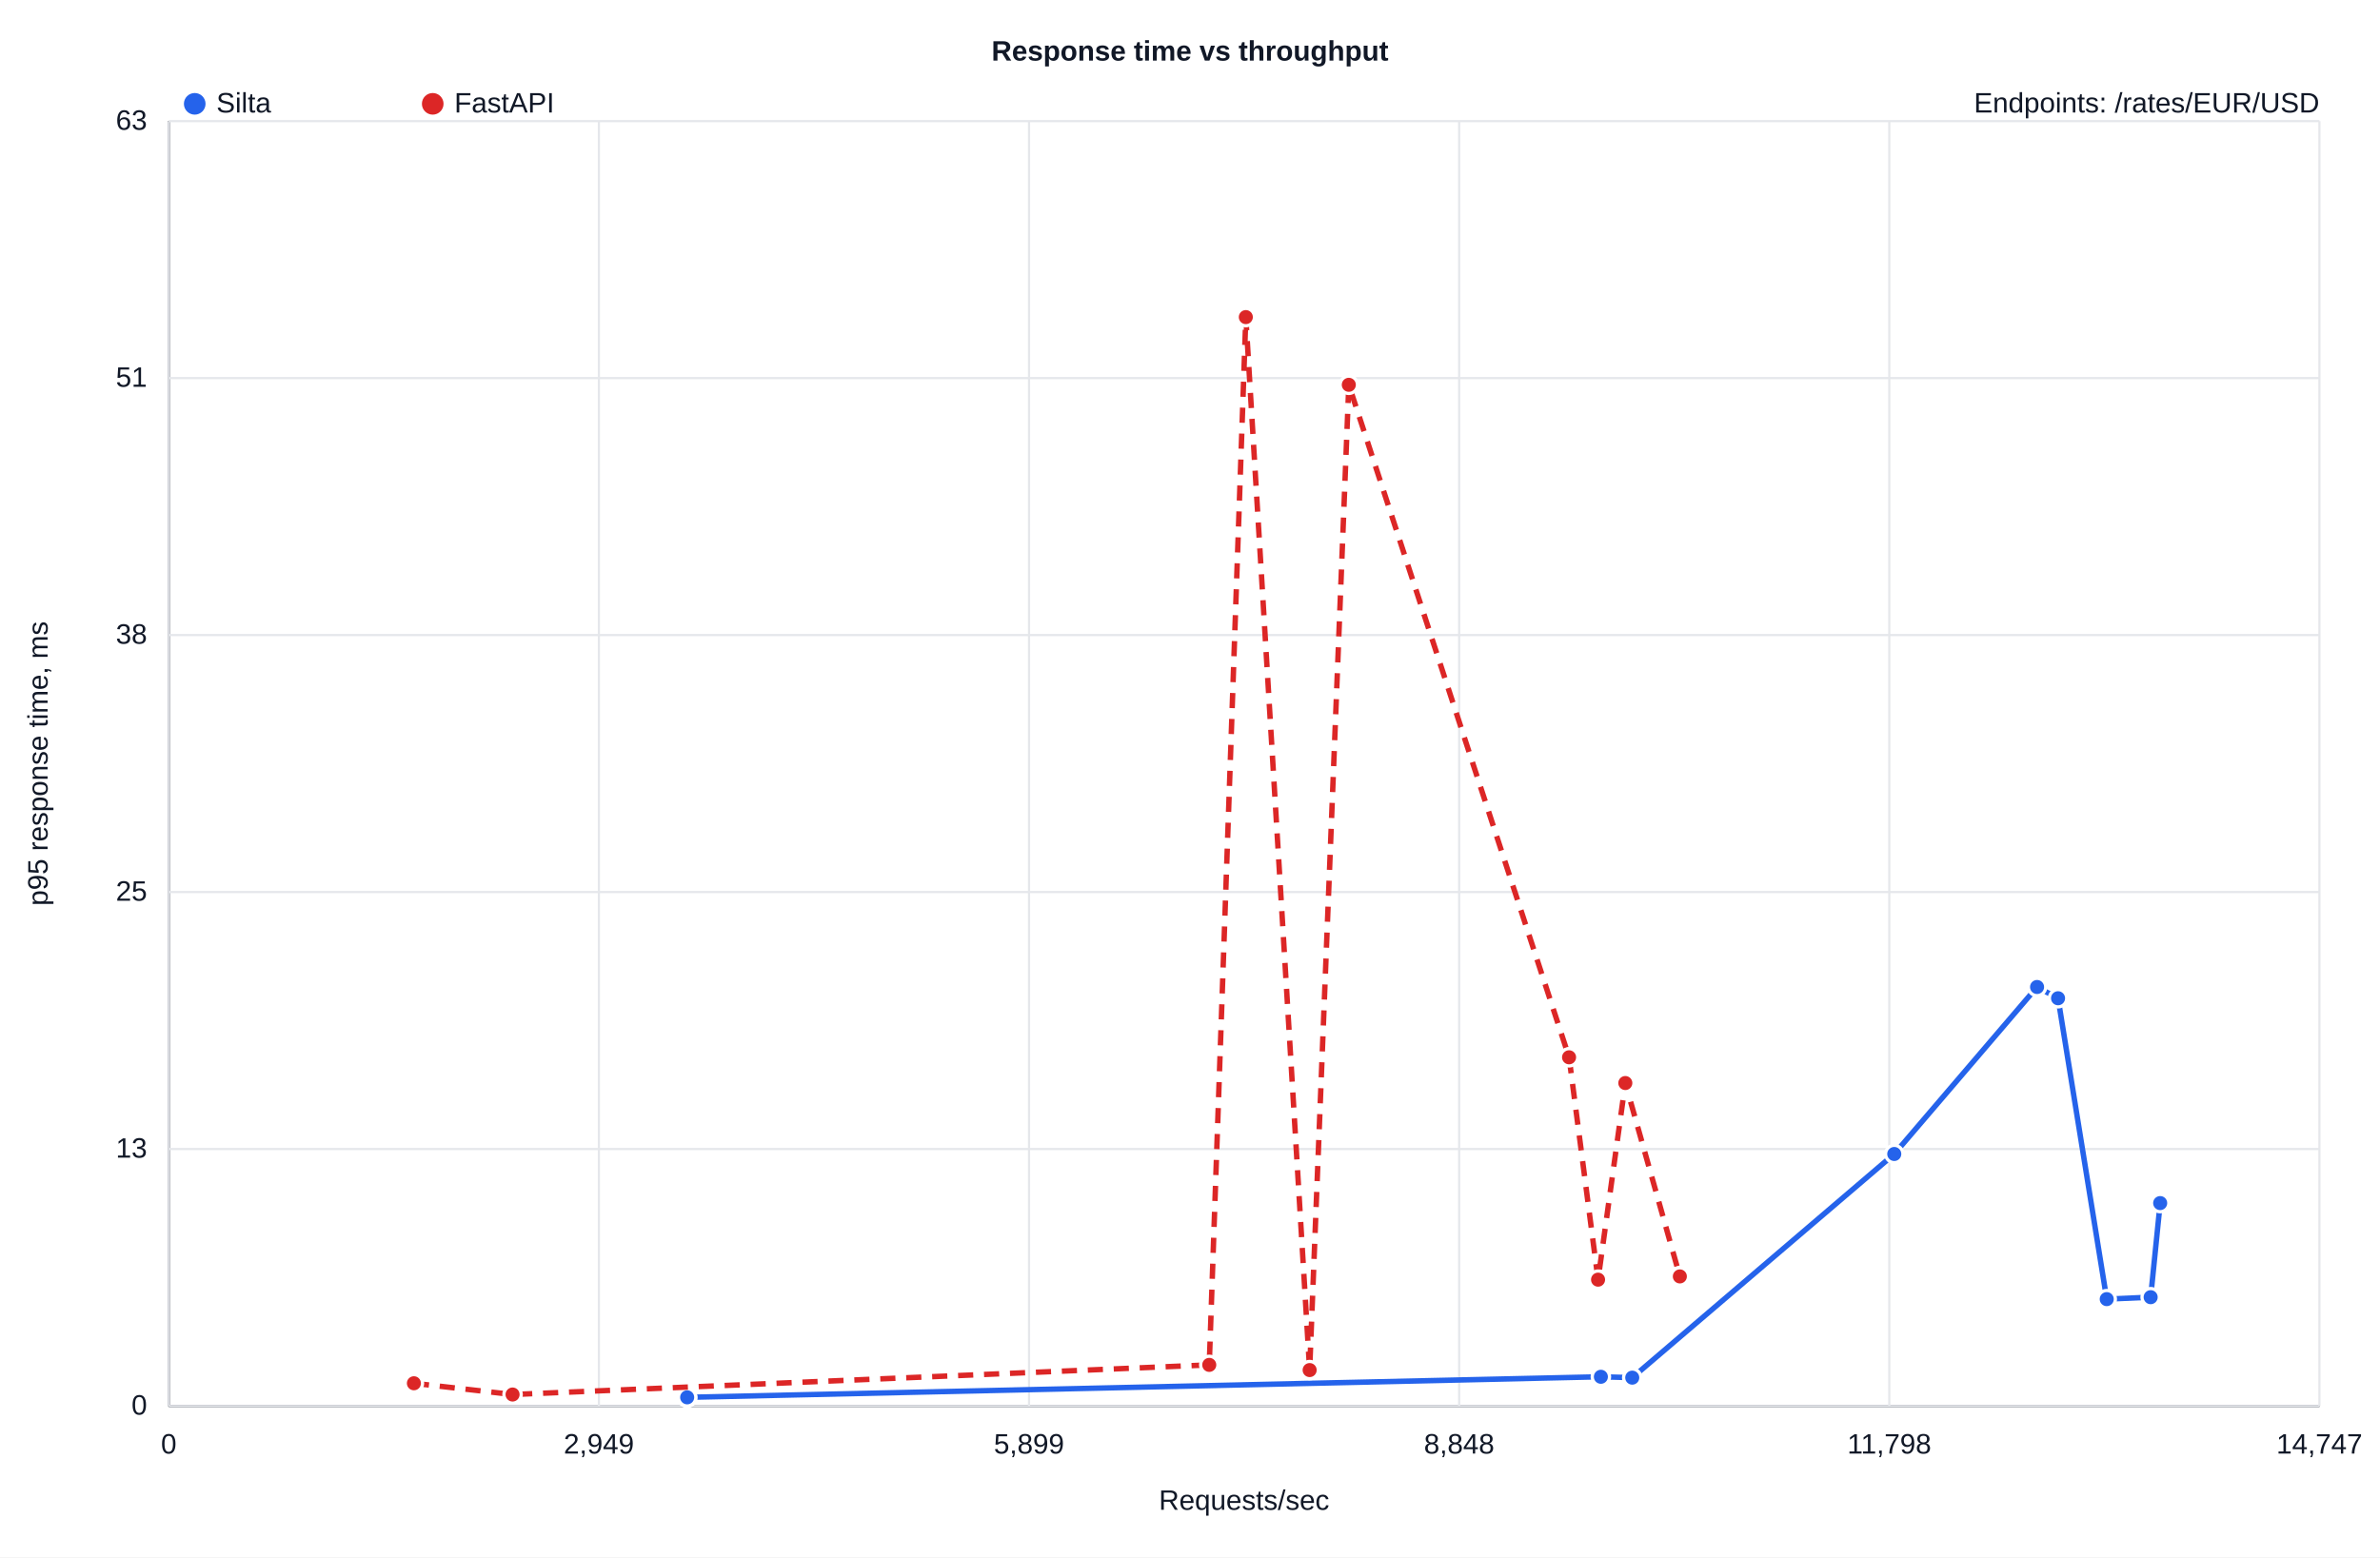
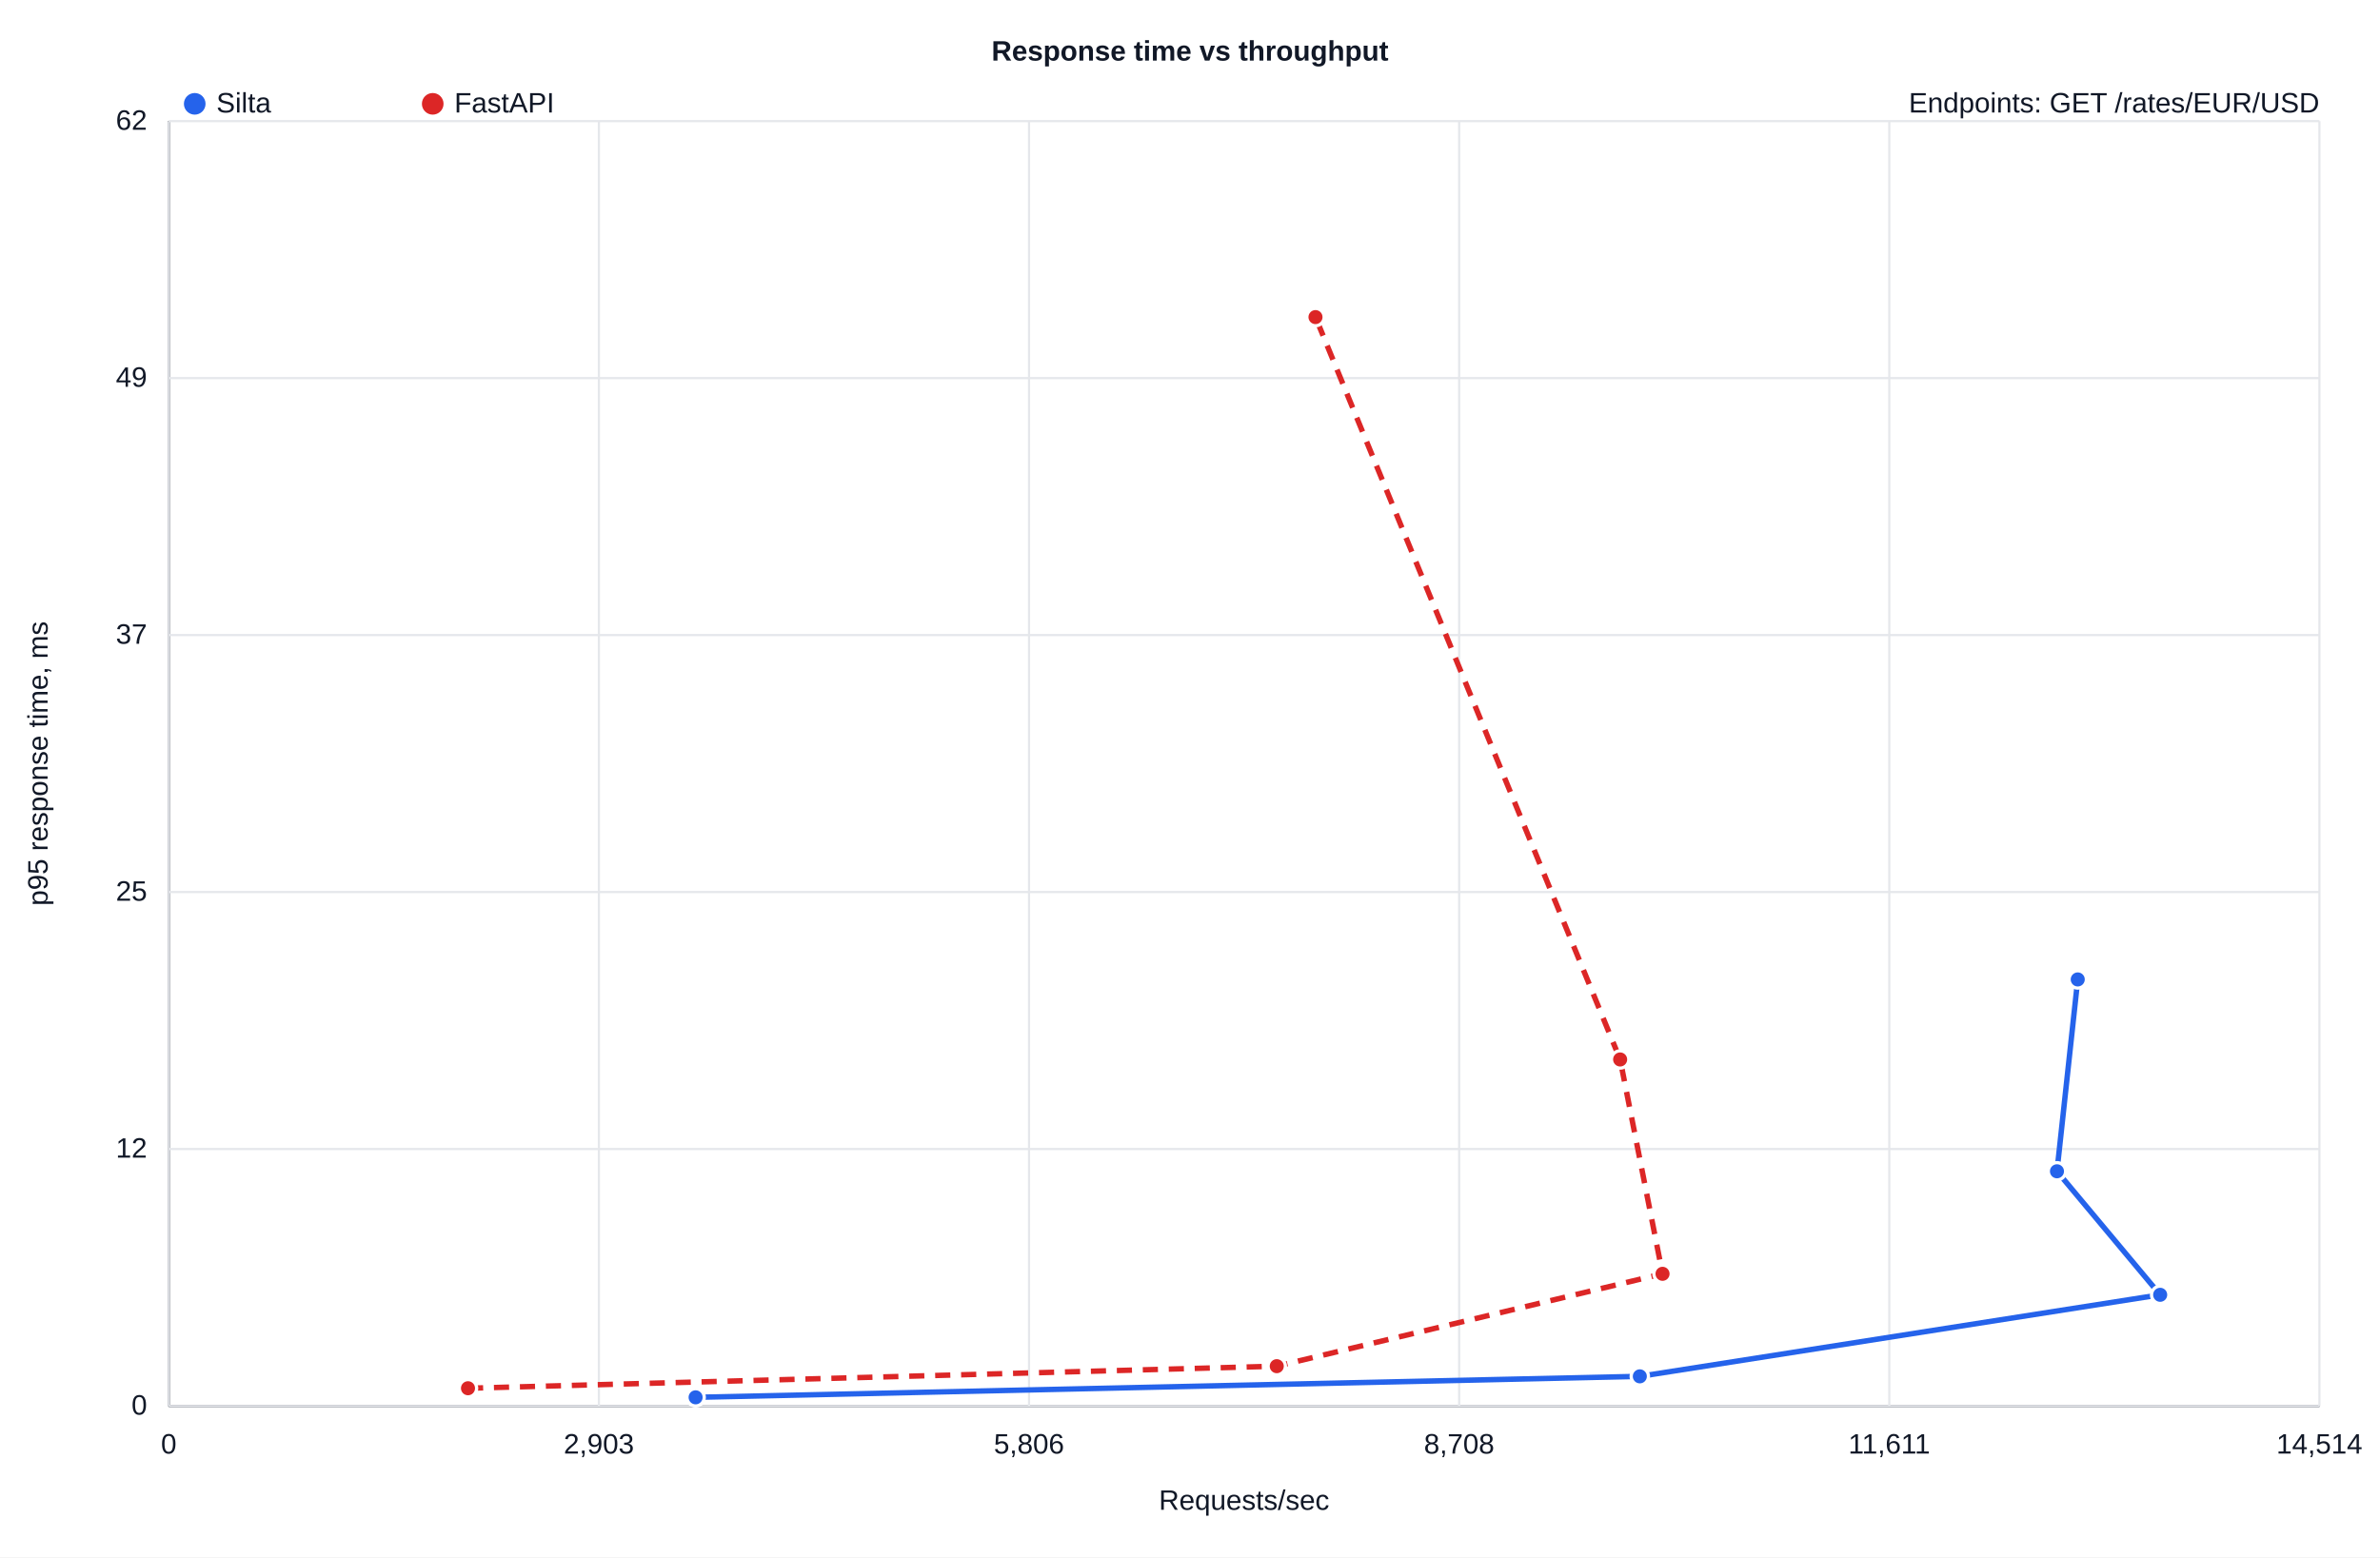
<svg xmlns="http://www.w3.org/2000/svg" viewBox="0 0 1100 720" width="1100" height="720">
  <rect width="100%" height="100%" fill="white" />
  <style>text{font-family:Arial,sans-serif;font-size:13px;fill:#111827}.axis{stroke:#111827;stroke-width:1}.grid{stroke:#e5e7eb;stroke-width:1}.series{fill:none;stroke-width:2.5}.point{stroke:white;stroke-width:1.5}</style>
  <text x="550.0" y="28" text-anchor="middle" font-size="18" font-weight="700">Response time vs throughput</text>
  <line class="axis" x1="78" y1="56" x2="78" y2="650" />
  <line class="axis" x1="78" y1="650" x2="1072" y2="650" />
  <text x="575.0" y="698" text-anchor="middle">Requests/sec</text>
  <text transform="translate(22 353.0) rotate(-90)" text-anchor="middle">p95 response time, ms</text>
  <line class="grid" x1="78" y1="650.0" x2="1072" y2="650.0" />
  <text x="68" y="654.0" text-anchor="end">0</text>
  <line class="grid" x1="78" y1="531.2" x2="1072" y2="531.2" />
-   <text x="68" y="535.2" text-anchor="end">13</text>
+   <text x="68" y="535.2" text-anchor="end">12</text>
  <line class="grid" x1="78" y1="412.4" x2="1072" y2="412.4" />
  <text x="68" y="416.4" text-anchor="end">25</text>
  <line class="grid" x1="78" y1="293.6" x2="1072" y2="293.6" />
-   <text x="68" y="297.6" text-anchor="end">38</text>
+   <text x="68" y="297.6" text-anchor="end">37</text>
  <line class="grid" x1="78" y1="174.8" x2="1072" y2="174.8" />
-   <text x="68" y="178.8" text-anchor="end">51</text>
+   <text x="68" y="178.8" text-anchor="end">49</text>
  <line class="grid" x1="78" y1="56.0" x2="1072" y2="56.0" />
-   <text x="68" y="60.0" text-anchor="end">63</text>
+   <text x="68" y="60.0" text-anchor="end">62</text>
  <line class="grid" x1="78.0" y1="56" x2="78.0" y2="650" />
  <text x="78.0" y="672" text-anchor="middle">0</text>
  <line class="grid" x1="276.8" y1="56" x2="276.8" y2="650" />
-   <text x="276.8" y="672" text-anchor="middle">2,949</text>
+   <text x="276.8" y="672" text-anchor="middle">2,903</text>
  <line class="grid" x1="475.6" y1="56" x2="475.6" y2="650" />
-   <text x="475.6" y="672" text-anchor="middle">5,899</text>
+   <text x="475.6" y="672" text-anchor="middle">5,806</text>
  <line class="grid" x1="674.4" y1="56" x2="674.4" y2="650" />
-   <text x="674.4" y="672" text-anchor="middle">8,848</text>
+   <text x="674.4" y="672" text-anchor="middle">8,708</text>
  <line class="grid" x1="873.2" y1="56" x2="873.2" y2="650" />
-   <text x="873.2" y="672" text-anchor="middle">11,798</text>
+   <text x="873.2" y="672" text-anchor="middle">11,611</text>
  <line class="grid" x1="1072.0" y1="56" x2="1072.0" y2="650" />
-   <text x="1072.0" y="672" text-anchor="middle">14,747</text>
+   <text x="1072.0" y="672" text-anchor="middle">14,514</text>
  <circle cx="90" cy="48" r="5" fill="#2563eb" />
  <text x="100" y="52">Silta</text>
  <circle cx="200" cy="48" r="5" fill="#dc2626" />
  <text x="210" y="52">FastAPI</text>
-   <path class="series" d="M 317.6 646.2 L 317.6 646.0 L 739.9 636.5 L 754.4 636.9 L 875.5 533.5 L 941.5 456.3 L 951.2 461.5 L 973.7 600.6 L 994.0 599.7 L 998.4 556.2" stroke="#2563eb" />
-   <circle class="point" cx="317.6" cy="646.2" r="4" fill="#2563eb" />
-   <circle class="point" cx="317.6" cy="646.0" r="4" fill="#2563eb" />
-   <circle class="point" cx="739.9" cy="636.5" r="4" fill="#2563eb" />
-   <circle class="point" cx="754.4" cy="636.9" r="4" fill="#2563eb" />
-   <circle class="point" cx="875.5" cy="533.5" r="4" fill="#2563eb" />
-   <circle class="point" cx="941.5" cy="456.3" r="4" fill="#2563eb" />
-   <circle class="point" cx="951.2" cy="461.5" r="4" fill="#2563eb" />
-   <circle class="point" cx="973.7" cy="600.6" r="4" fill="#2563eb" />
-   <circle class="point" cx="994.0" cy="599.7" r="4" fill="#2563eb" />
-   <circle class="point" cx="998.4" cy="556.2" r="4" fill="#2563eb" />
-   <path class="series" d="M 191.3 639.5 L 236.9 644.7 L 558.9 631.0 L 575.8 146.6 L 605.3 633.4 L 623.4 177.9 L 725.2 488.8 L 738.6 591.6 L 751.2 500.7 L 776.4 590.1" stroke="#dc2626" stroke-dasharray="7 5" />
-   <circle class="point" cx="191.3" cy="639.5" r="4" fill="#dc2626" />
-   <circle class="point" cx="236.9" cy="644.7" r="4" fill="#dc2626" />
-   <circle class="point" cx="558.9" cy="631.0" r="4" fill="#dc2626" />
-   <circle class="point" cx="575.8" cy="146.6" r="4" fill="#dc2626" />
-   <circle class="point" cx="605.3" cy="633.4" r="4" fill="#dc2626" />
-   <circle class="point" cx="623.4" cy="177.9" r="4" fill="#dc2626" />
-   <circle class="point" cx="725.2" cy="488.8" r="4" fill="#dc2626" />
-   <circle class="point" cx="738.6" cy="591.6" r="4" fill="#dc2626" />
-   <circle class="point" cx="751.2" cy="500.7" r="4" fill="#dc2626" />
-   <circle class="point" cx="776.4" cy="590.1" r="4" fill="#dc2626" />
-   <text x="1072" y="52" text-anchor="end">Endpoints: /rates/EUR/USD</text>
+   <path class="series" d="M 321.5 646.0 L 757.9 636.3 L 998.4 598.6 L 950.7 541.5 L 960.3 452.8" stroke="#2563eb" />
+   <circle class="point" cx="321.5" cy="646.0" r="4" fill="#2563eb" />
+   <circle class="point" cx="757.9" cy="636.3" r="4" fill="#2563eb" />
+   <circle class="point" cx="998.4" cy="598.6" r="4" fill="#2563eb" />
+   <circle class="point" cx="950.7" cy="541.5" r="4" fill="#2563eb" />
+   <circle class="point" cx="960.3" cy="452.8" r="4" fill="#2563eb" />
+   <path class="series" d="M 216.3 641.8 L 590.1 631.6 L 768.4 588.9 L 748.8 489.8 L 608.0 146.6" stroke="#dc2626" stroke-dasharray="7 5" />
+   <circle class="point" cx="216.3" cy="641.8" r="4" fill="#dc2626" />
+   <circle class="point" cx="590.1" cy="631.6" r="4" fill="#dc2626" />
+   <circle class="point" cx="768.4" cy="588.9" r="4" fill="#dc2626" />
+   <circle class="point" cx="748.8" cy="489.8" r="4" fill="#dc2626" />
+   <circle class="point" cx="608.0" cy="146.6" r="4" fill="#dc2626" />
+   <text x="1072" y="52" text-anchor="end">Endpoints: GET /rates/EUR/USD</text>
</svg>
